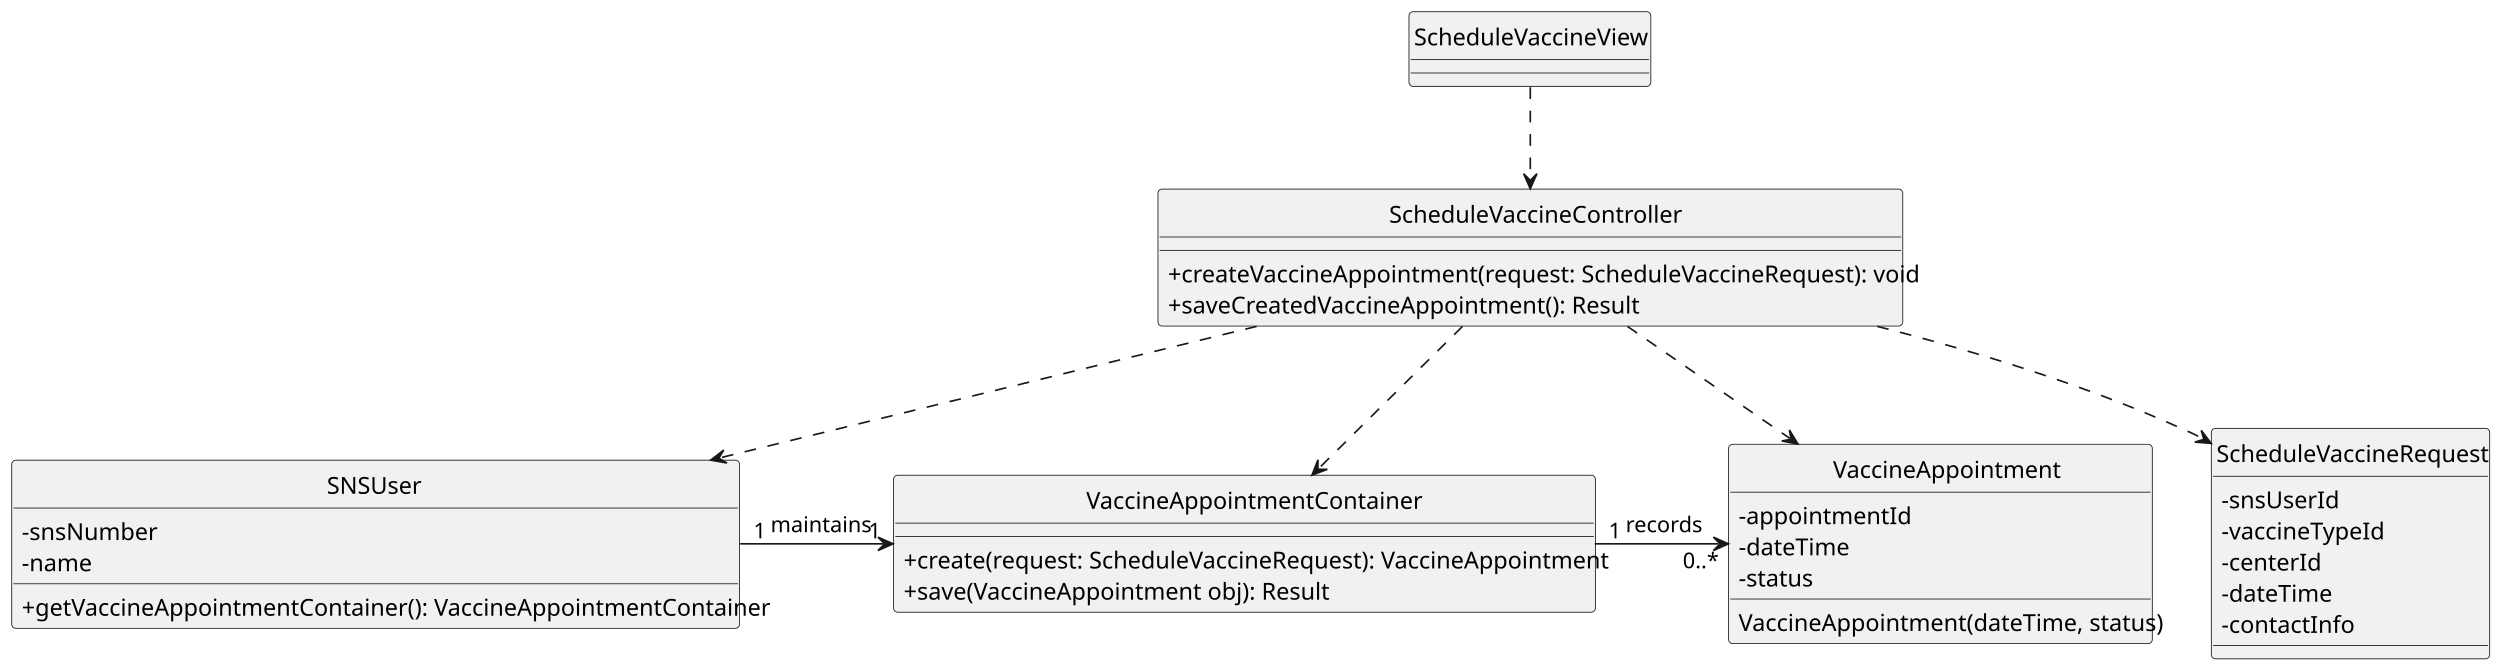
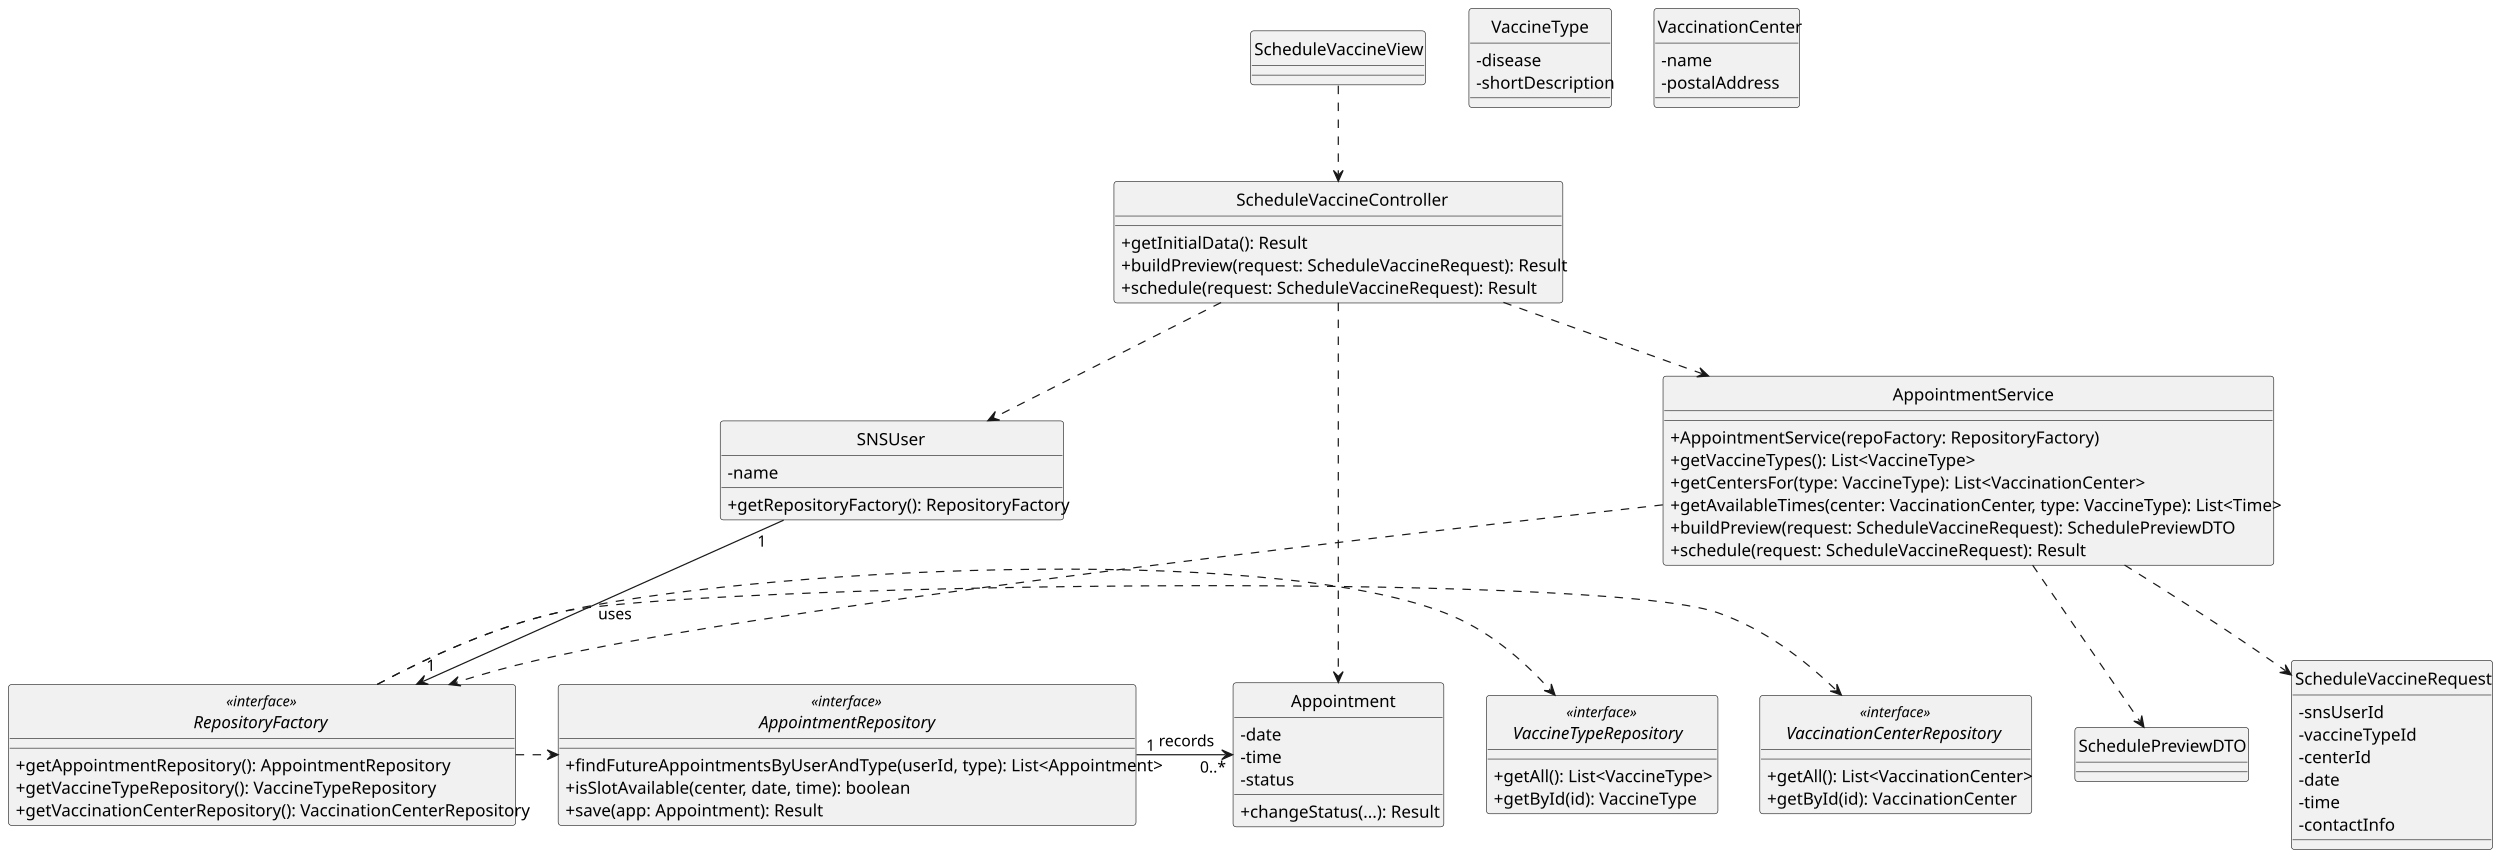
- <svg xmlns="http://www.w3.org/2000/svg" contentStyleType="text/css" data-diagram-type="CLASS" height="400px" preserveAspectRatio="none" style="width:1494px;height:400px;background:#FFFFFF;" version="1.1" viewBox="0 0 1494 400" width="1494px" zoomAndPan="magnify">
+ <svg xmlns="http://www.w3.org/2000/svg" contentStyleType="text/css" data-diagram-type="CLASS" height="709px" preserveAspectRatio="none" style="width:2067px;height:709px;background:#FFFFFF;" version="1.1" viewBox="0 0 2067 709" width="2067px" zoomAndPan="magnify">
  <defs />
  <g>
    <g class="entity" data-entity="ScheduleVaccineView" data-source-line="6" data-uid="ent0002" id="entity_ScheduleVaccineView">
-       <rect fill="#F1F1F1" height="44.621" rx="2.5" ry="2.5" style="stroke:#181818;stroke-width:0.5;" width="144.53" x="842" y="7" />
-       <text fill="#000000" font-family="sans-serif" font-size="14" lengthAdjust="spacing" textLength="138.53" x="845" y="27.107">ScheduleVaccineView</text>
-       <line style="stroke:#181818;stroke-width:0.5;" x1="843" x2="985.53" y1="35.621" y2="35.621" />
-       <line style="stroke:#181818;stroke-width:0.5;" x1="843" x2="985.53" y1="43.621" y2="43.621" />
+       <rect fill="#F1F1F1" height="44.621" rx="2.5" ry="2.5" style="stroke:#181818;stroke-width:0.5;" width="144.53" x="1034" y="25.5" />
+       <text fill="#000000" font-family="sans-serif" font-size="14" lengthAdjust="spacing" textLength="138.53" x="1037" y="45.607">ScheduleVaccineView</text>
+       <line style="stroke:#181818;stroke-width:0.5;" x1="1035" x2="1177.53" y1="54.121" y2="54.121" />
+       <line style="stroke:#181818;stroke-width:0.5;" x1="1035" x2="1177.53" y1="62.121" y2="62.121" />
    </g>
    <g class="entity" data-entity="ScheduleVaccineController" data-source-line="9" data-uid="ent0003" id="entity_ScheduleVaccineController">
-       <rect fill="#F1F1F1" height="81.863" rx="2.5" ry="2.5" style="stroke:#181818;stroke-width:0.5;" width="445.091" x="692" y="113" />
-       <text fill="#000000" font-family="sans-serif" font-size="14" lengthAdjust="spacing" textLength="168.875" x="830.108" y="133.107">ScheduleVaccineController</text>
-       <line style="stroke:#181818;stroke-width:0.5;" x1="693" x2="1136.091" y1="141.621" y2="141.621" />
-       <line style="stroke:#181818;stroke-width:0.5;" x1="693" x2="1136.091" y1="149.621" y2="149.621" />
-       <text fill="#000000" font-family="sans-serif" font-size="14" lengthAdjust="spacing" textLength="433.091" x="698" y="168.728">+createVaccineAppointment(request: ScheduleVaccineRequest): void</text>
-       <text fill="#000000" font-family="sans-serif" font-size="14" lengthAdjust="spacing" textLength="272.754" x="698" y="187.35">+saveCreatedVaccineAppointment(): Result</text>
+       <rect fill="#F1F1F1" height="100.484" rx="2.5" ry="2.5" style="stroke:#181818;stroke-width:0.5;" width="371.14" x="921" y="150" />
+       <text fill="#000000" font-family="sans-serif" font-size="14" lengthAdjust="spacing" textLength="168.875" x="1022.132" y="170.107">ScheduleVaccineController</text>
+       <line style="stroke:#181818;stroke-width:0.5;" x1="922" x2="1291.14" y1="178.621" y2="178.621" />
+       <line style="stroke:#181818;stroke-width:0.5;" x1="922" x2="1291.14" y1="186.621" y2="186.621" />
+       <text fill="#000000" font-family="sans-serif" font-size="14" lengthAdjust="spacing" textLength="146.679" x="927" y="205.728">+getInitialData(): Result</text>
+       <text fill="#000000" font-family="sans-serif" font-size="14" lengthAdjust="spacing" textLength="359.14" x="927" y="224.35">+buildPreview(request: ScheduleVaccineRequest): Result</text>
+       <text fill="#000000" font-family="sans-serif" font-size="14" lengthAdjust="spacing" textLength="335.809" x="927" y="242.971">+schedule(request: ScheduleVaccineRequest): Result</text>
    </g>
-     <g class="entity" data-entity="SNSUser" data-source-line="14" data-uid="ent0004" id="entity_SNSUser">
-       <rect fill="#F1F1F1" height="100.484" rx="2.5" ry="2.5" style="stroke:#181818;stroke-width:0.5;" width="434.974" x="7" y="275" />
-       <text fill="#000000" font-family="sans-serif" font-size="14" lengthAdjust="spacing" textLength="58.345" x="195.315" y="295.107">SNSUser</text>
-       <line style="stroke:#181818;stroke-width:0.5;" x1="8" x2="440.974" y1="303.621" y2="303.621" />
-       <text fill="#000000" font-family="sans-serif" font-size="14" lengthAdjust="spacing" textLength="76.241" x="13" y="322.728">-snsNumber</text>
-       <text fill="#000000" font-family="sans-serif" font-size="14" lengthAdjust="spacing" textLength="39.683" x="13" y="341.35">-name</text>
-       <line style="stroke:#181818;stroke-width:0.5;" x1="8" x2="440.974" y1="348.863" y2="348.863" />
-       <text fill="#000000" font-family="sans-serif" font-size="14" lengthAdjust="spacing" textLength="422.974" x="13" y="367.971">+getVaccineAppointmentContainer(): VaccineAppointmentContainer</text>
+     <g class="entity" data-entity="SNSUser" data-source-line="15" data-uid="ent0004" id="entity_SNSUser">
+       <rect fill="#F1F1F1" height="81.863" rx="2.5" ry="2.5" style="stroke:#181818;stroke-width:0.5;" width="283.927" x="595.5" y="348" />
+       <text fill="#000000" font-family="sans-serif" font-size="14" lengthAdjust="spacing" textLength="58.345" x="708.291" y="368.107">SNSUser</text>
+       <line style="stroke:#181818;stroke-width:0.5;" x1="596.5" x2="878.427" y1="376.621" y2="376.621" />
+       <text fill="#000000" font-family="sans-serif" font-size="14" lengthAdjust="spacing" textLength="39.683" x="601.5" y="395.728">-name</text>
+       <line style="stroke:#181818;stroke-width:0.5;" x1="596.5" x2="878.427" y1="403.242" y2="403.242" />
+       <text fill="#000000" font-family="sans-serif" font-size="14" lengthAdjust="spacing" textLength="271.927" x="601.5" y="422.35">+getRepositoryFactory(): RepositoryFactory</text>
    </g>
-     <g class="entity" data-entity="VaccineAppointmentContainer" data-source-line="20" data-uid="ent0005" id="entity_VaccineAppointmentContainer">
-       <rect fill="#F1F1F1" height="81.863" rx="2.5" ry="2.5" style="stroke:#181818;stroke-width:0.5;" width="419.408" x="534" y="284" />
-       <text fill="#000000" font-family="sans-serif" font-size="14" lengthAdjust="spacing" textLength="189.116" x="649.146" y="304.107">VaccineAppointmentContainer</text>
-       <line style="stroke:#181818;stroke-width:0.5;" x1="535" x2="952.408" y1="312.621" y2="312.621" />
-       <line style="stroke:#181818;stroke-width:0.5;" x1="535" x2="952.408" y1="320.621" y2="320.621" />
-       <text fill="#000000" font-family="sans-serif" font-size="14" lengthAdjust="spacing" textLength="407.408" x="540" y="339.728">+create(request: ScheduleVaccineRequest): VaccineAppointment</text>
-       <text fill="#000000" font-family="sans-serif" font-size="14" lengthAdjust="spacing" textLength="245.519" x="540" y="358.35">+save(VaccineAppointment obj): Result</text>
+     <g class="entity" data-entity="AppointmentService" data-source-line="20" data-uid="ent0005" id="entity_AppointmentService">
+       <rect fill="#F1F1F1" height="156.348" rx="2.5" ry="2.5" style="stroke:#181818;stroke-width:0.5;" width="504.953" x="1375" y="311" />
+       <text fill="#000000" font-family="sans-serif" font-size="14" lengthAdjust="spacing" textLength="125.289" x="1564.832" y="331.107">AppointmentService</text>
+       <line style="stroke:#181818;stroke-width:0.5;" x1="1376" x2="1878.953" y1="339.621" y2="339.621" />
+       <line style="stroke:#181818;stroke-width:0.5;" x1="1376" x2="1878.953" y1="347.621" y2="347.621" />
+       <text fill="#000000" font-family="sans-serif" font-size="14" lengthAdjust="spacing" textLength="338.857" x="1381" y="366.728">+AppointmentService(repoFactory: RepositoryFactory)</text>
+       <text fill="#000000" font-family="sans-serif" font-size="14" lengthAdjust="spacing" textLength="251.74" x="1381" y="385.35">+getVaccineTypes(): List&lt;VaccineType&gt;</text>
+       <text fill="#000000" font-family="sans-serif" font-size="14" lengthAdjust="spacing" textLength="382.471" x="1381" y="403.971">+getCentersFor(type: VaccineType): List&lt;VaccinationCenter&gt;</text>
+       <text fill="#000000" font-family="sans-serif" font-size="14" lengthAdjust="spacing" textLength="492.953" x="1381" y="422.592">+getAvailableTimes(center: VaccinationCenter, type: VaccineType): List&lt;Time&gt;</text>
+       <text fill="#000000" font-family="sans-serif" font-size="14" lengthAdjust="spacing" textLength="457.181" x="1381" y="441.213">+buildPreview(request: ScheduleVaccineRequest): SchedulePreviewDTO</text>
+       <text fill="#000000" font-family="sans-serif" font-size="14" lengthAdjust="spacing" textLength="335.809" x="1381" y="459.834">+schedule(request: ScheduleVaccineRequest): Result</text>
    </g>
-     <g class="entity" data-entity="VaccineAppointment" data-source-line="25" data-uid="ent0006" id="entity_VaccineAppointment">
-       <rect fill="#F1F1F1" height="119.106" rx="2.5" ry="2.5" style="stroke:#181818;stroke-width:0.5;" width="253.227" x="1033" y="265.5" />
-       <text fill="#000000" font-family="sans-serif" font-size="14" lengthAdjust="spacing" textLength="128.413" x="1095.407" y="285.607">VaccineAppointment</text>
-       <line style="stroke:#181818;stroke-width:0.5;" x1="1034" x2="1285.227" y1="294.121" y2="294.121" />
-       <text fill="#000000" font-family="sans-serif" font-size="14" lengthAdjust="spacing" textLength="93.393" x="1039" y="313.228">-appointmentId</text>
-       <text fill="#000000" font-family="sans-serif" font-size="14" lengthAdjust="spacing" textLength="63.02" x="1039" y="331.85">-dateTime</text>
-       <text fill="#000000" font-family="sans-serif" font-size="14" lengthAdjust="spacing" textLength="42.014" x="1039" y="350.471">-status</text>
-       <line style="stroke:#181818;stroke-width:0.5;" x1="1034" x2="1285.227" y1="357.984" y2="357.984" />
-       <text fill="#000000" font-family="sans-serif" font-size="14" lengthAdjust="spacing" textLength="241.227" x="1039" y="377.092">VaccineAppointment(dateTime, status)</text>
+     <g class="entity" data-entity="RepositoryFactory" data-source-line="29" data-uid="ent0006" id="entity_RepositoryFactory">
+       <rect fill="#F1F1F1" height="116.445" rx="2.5" ry="2.5" style="stroke:#181818;stroke-width:0.5;" width="419.374" x="7" y="566" />
+       <text fill="#000000" font-family="sans-serif" font-size="12" font-style="italic" lengthAdjust="spacing" textLength="59.373" x="187" y="583.949">«interface»</text>
+       <text fill="#000000" font-family="sans-serif" font-size="14" font-style="italic" lengthAdjust="spacing" textLength="113.593" x="159.891" y="602.068">RepositoryFactory</text>
+       <line style="stroke:#181818;stroke-width:0.5;" x1="8" x2="425.374" y1="610.582" y2="610.582" />
+       <line style="stroke:#181818;stroke-width:0.5;" x1="8" x2="425.374" y1="618.582" y2="618.582" />
+       <text fill="#000000" font-family="sans-serif" font-size="14" lengthAdjust="spacing" textLength="335.788" x="13" y="637.689">+getAppointmentRepository(): AppointmentRepository</text>
+       <text fill="#000000" font-family="sans-serif" font-size="14" lengthAdjust="spacing" textLength="340.437" x="13" y="656.311">+getVaccineTypeRepository(): VaccineTypeRepository</text>
+       <text fill="#000000" font-family="sans-serif" font-size="14" lengthAdjust="spacing" textLength="407.374" x="13" y="674.932">+getVaccinationCenterRepository(): VaccinationCenterRepository</text>
    </g>
-     <g class="entity" data-entity="ScheduleVaccineRequest" data-source-line="32" data-uid="ent0007" id="entity_ScheduleVaccineRequest">
-       <rect fill="#F1F1F1" height="137.727" rx="2.5" ry="2.5" style="stroke:#181818;stroke-width:0.5;" width="166.33" x="1321.5" y="256" />
-       <text fill="#000000" font-family="sans-serif" font-size="14" lengthAdjust="spacing" textLength="160.33" x="1324.5" y="276.107">ScheduleVaccineRequest</text>
-       <line style="stroke:#181818;stroke-width:0.5;" x1="1322.5" x2="1486.83" y1="284.621" y2="284.621" />
-       <text fill="#000000" font-family="sans-serif" font-size="14" lengthAdjust="spacing" textLength="67.683" x="1327.5" y="303.728">-snsUserId</text>
-       <text fill="#000000" font-family="sans-serif" font-size="14" lengthAdjust="spacing" textLength="94.931" x="1327.5" y="322.35">-vaccineTypeId</text>
-       <text fill="#000000" font-family="sans-serif" font-size="14" lengthAdjust="spacing" textLength="55.248" x="1327.5" y="340.971">-centerId</text>
-       <text fill="#000000" font-family="sans-serif" font-size="14" lengthAdjust="spacing" textLength="63.02" x="1327.5" y="359.592">-dateTime</text>
-       <text fill="#000000" font-family="sans-serif" font-size="14" lengthAdjust="spacing" textLength="73.151" x="1327.5" y="378.213">-contactInfo</text>
-       <line style="stroke:#181818;stroke-width:0.5;" x1="1322.5" x2="1486.83" y1="385.727" y2="385.727" />
+     <g class="entity" data-entity="AppointmentRepository" data-source-line="35" data-uid="ent0007" id="entity_AppointmentRepository">
+       <rect fill="#F1F1F1" height="116.445" rx="2.5" ry="2.5" style="stroke:#181818;stroke-width:0.5;" width="477.746" x="461.5" y="566" />
+       <text fill="#000000" font-family="sans-serif" font-size="12" font-style="italic" lengthAdjust="spacing" textLength="59.373" x="670.687" y="583.949">«interface»</text>
+       <text fill="#000000" font-family="sans-serif" font-size="14" font-style="italic" lengthAdjust="spacing" textLength="145.523" x="627.611" y="602.068">AppointmentRepository</text>
+       <line style="stroke:#181818;stroke-width:0.5;" x1="462.5" x2="938.246" y1="610.582" y2="610.582" />
+       <line style="stroke:#181818;stroke-width:0.5;" x1="462.5" x2="938.246" y1="618.582" y2="618.582" />
+       <text fill="#000000" font-family="sans-serif" font-size="14" lengthAdjust="spacing" textLength="465.746" x="467.5" y="637.689">+findFutureAppointmentsByUserAndType(userId, type): List&lt;Appointment&gt;</text>
+       <text fill="#000000" font-family="sans-serif" font-size="14" lengthAdjust="spacing" textLength="274.319" x="467.5" y="656.311">+isSlotAvailable(center, date, time): boolean</text>
+       <text fill="#000000" font-family="sans-serif" font-size="14" lengthAdjust="spacing" textLength="204.278" x="467.5" y="674.932">+save(app: Appointment): Result</text>
    </g>
-     <g class="link" data-entity-1="SNSUser" data-entity-2="VaccineAppointmentContainer" data-source-line="40" data-uid="lnk8" id="link_SNSUser_VaccineAppointmentContainer">
-       <path codeLine="40" d="M442.35,325 C472.58,325 497.6,325 527.68,325" fill="none" id="SNSUser-to-VaccineAppointmentContainer" style="stroke:#181818;stroke-width:1;" />
-       <polygon fill="#181818" points="533.68,325,524.68,321,528.68,325,524.68,329,533.68,325" style="stroke:#181818;stroke-width:1;" />
-       <text fill="#000000" font-family="sans-serif" font-size="13" lengthAdjust="spacing" textLength="55.637" x="460.5" y="318.028">maintains</text>
-       <text fill="#000000" font-family="sans-serif" font-size="13" lengthAdjust="spacing" textLength="7.23" x="450.309" y="321.719">1</text>
-       <text fill="#000000" font-family="sans-serif" font-size="13" lengthAdjust="spacing" textLength="7.23" x="519.011" y="321.731">1</text>
+     <g class="entity" data-entity="VaccineTypeRepository" data-source-line="41" data-uid="ent0008" id="entity_VaccineTypeRepository">
+       <rect fill="#F1F1F1" height="97.824" rx="2.5" ry="2.5" style="stroke:#181818;stroke-width:0.5;" width="191.368" x="1229" y="575" />
+       <text fill="#000000" font-family="sans-serif" font-size="12" font-style="italic" lengthAdjust="spacing" textLength="59.373" x="1294.998" y="592.949">«interface»</text>
+       <text fill="#000000" font-family="sans-serif" font-size="14" font-style="italic" lengthAdjust="spacing" textLength="147.848" x="1250.76" y="611.068">VaccineTypeRepository</text>
+       <line style="stroke:#181818;stroke-width:0.5;" x1="1230" x2="1419.368" y1="619.582" y2="619.582" />
+       <line style="stroke:#181818;stroke-width:0.5;" x1="1230" x2="1419.368" y1="627.582" y2="627.582" />
+       <text fill="#000000" font-family="sans-serif" font-size="14" lengthAdjust="spacing" textLength="179.368" x="1235" y="646.689">+getAll(): List&lt;VaccineType&gt;</text>
+       <text fill="#000000" font-family="sans-serif" font-size="14" lengthAdjust="spacing" textLength="164.582" x="1235" y="665.311">+getById(id): VaccineType</text>
    </g>
-     <g class="link" data-entity-1="VaccineAppointmentContainer" data-entity-2="VaccineAppointment" data-source-line="41" data-uid="lnk9" id="link_VaccineAppointmentContainer_VaccineAppointment">
-       <path codeLine="41" d="M953.02,325 C980.31,325 1001.56,325 1026.9,325" fill="none" id="VaccineAppointmentContainer-to-VaccineAppointment" style="stroke:#181818;stroke-width:1;" />
-       <polygon fill="#181818" points="1032.9,325,1023.9,321,1027.9,325,1023.9,329,1032.9,325" style="stroke:#181818;stroke-width:1;" />
-       <text fill="#000000" font-family="sans-serif" font-size="13" lengthAdjust="spacing" textLength="43.348" x="971.5" y="318.028">records</text>
-       <text fill="#000000" font-family="sans-serif" font-size="13" lengthAdjust="spacing" textLength="7.23" x="961.338" y="321.705">1</text>
-       <text fill="#000000" font-family="sans-serif" font-size="13" lengthAdjust="spacing" textLength="19.513" x="1005.615" y="339.552">0..*</text>
+     <g class="entity" data-entity="VaccinationCenterRepository" data-source-line="46" data-uid="ent0009" id="entity_VaccinationCenterRepository">
+       <rect fill="#F1F1F1" height="97.824" rx="2.5" ry="2.5" style="stroke:#181818;stroke-width:0.5;" width="224.837" x="1455" y="575" />
+       <text fill="#000000" font-family="sans-serif" font-size="12" font-style="italic" lengthAdjust="spacing" textLength="59.373" x="1537.732" y="592.949">«interface»</text>
+       <text fill="#000000" font-family="sans-serif" font-size="14" font-style="italic" lengthAdjust="spacing" textLength="181.316" x="1476.76" y="611.068">VaccinationCenterRepository</text>
+       <line style="stroke:#181818;stroke-width:0.5;" x1="1456" x2="1678.837" y1="619.582" y2="619.582" />
+       <line style="stroke:#181818;stroke-width:0.5;" x1="1456" x2="1678.837" y1="627.582" y2="627.582" />
+       <text fill="#000000" font-family="sans-serif" font-size="14" lengthAdjust="spacing" textLength="212.837" x="1461" y="646.689">+getAll(): List&lt;VaccinationCenter&gt;</text>
+       <text fill="#000000" font-family="sans-serif" font-size="14" lengthAdjust="spacing" textLength="198.051" x="1461" y="665.311">+getById(id): VaccinationCenter</text>
    </g>
-     <g class="link" data-entity-1="ScheduleVaccineView" data-entity-2="ScheduleVaccineController" data-source-line="43" data-uid="lnk10" id="link_ScheduleVaccineView_ScheduleVaccineController">
-       <path codeLine="43" d="M914.5,52.12 C914.5,68.88 914.5,86.57 914.5,106.79" fill="none" id="ScheduleVaccineView-to-ScheduleVaccineController" style="stroke:#181818;stroke-width:1;stroke-dasharray:7,7;" />
-       <polygon fill="#181818" points="914.5,112.79,918.5,103.79,914.5,107.79,910.5,103.79,914.5,112.79" style="stroke:#181818;stroke-width:1;" />
+     <g class="entity" data-entity="Appointment" data-source-line="51" data-uid="ent0010" id="entity_Appointment">
+       <rect fill="#F1F1F1" height="119.106" rx="2.5" ry="2.5" style="stroke:#181818;stroke-width:0.5;" width="174.251" x="1019.5" y="564.5" />
+       <text fill="#000000" font-family="sans-serif" font-size="14" lengthAdjust="spacing" textLength="78.606" x="1067.322" y="584.607">Appointment</text>
+       <line style="stroke:#181818;stroke-width:0.5;" x1="1020.5" x2="1192.751" y1="593.121" y2="593.121" />
+       <text fill="#000000" font-family="sans-serif" font-size="14" lengthAdjust="spacing" textLength="31.91" x="1025.5" y="612.229">-date</text>
+       <text fill="#000000" font-family="sans-serif" font-size="14" lengthAdjust="spacing" textLength="31.11" x="1025.5" y="630.85">-time</text>
+       <text fill="#000000" font-family="sans-serif" font-size="14" lengthAdjust="spacing" textLength="42.014" x="1025.5" y="649.471">-status</text>
+       <line style="stroke:#181818;stroke-width:0.5;" x1="1020.5" x2="1192.751" y1="656.984" y2="656.984" />
+       <text fill="#000000" font-family="sans-serif" font-size="14" lengthAdjust="spacing" textLength="162.251" x="1025.5" y="676.092">+changeStatus(...): Result</text>
    </g>
-     <g class="link" data-entity-1="ScheduleVaccineController" data-entity-2="SNSUser" data-source-line="44" data-uid="lnk11" id="link_ScheduleVaccineController_SNSUser">
-       <path codeLine="44" d="M750.98,195.05 C653.24,218.99 534.168,248.153 430.548,273.533" fill="none" id="ScheduleVaccineController-to-SNSUser" style="stroke:#181818;stroke-width:1;stroke-dasharray:7,7;" />
-       <polygon fill="#181818" points="424.72,274.96,434.413,276.704,429.576,273.771,432.51,268.934,424.72,274.96" style="stroke:#181818;stroke-width:1;" />
+     <g class="entity" data-entity="VaccineType" data-source-line="58" data-uid="ent0011" id="entity_VaccineType">
+       <rect fill="#F1F1F1" height="81.863" rx="2.5" ry="2.5" style="stroke:#181818;stroke-width:0.5;" width="117.814" x="1214.5" y="7" />
+       <text fill="#000000" font-family="sans-serif" font-size="14" lengthAdjust="spacing" textLength="80.931" x="1232.941" y="27.107">VaccineType</text>
+       <line style="stroke:#181818;stroke-width:0.5;" x1="1215.5" x2="1331.313" y1="35.621" y2="35.621" />
+       <text fill="#000000" font-family="sans-serif" font-size="14" lengthAdjust="spacing" textLength="52.917" x="1220.5" y="54.728">-disease</text>
+       <text fill="#000000" font-family="sans-serif" font-size="14" lengthAdjust="spacing" textLength="105.814" x="1220.5" y="73.35">-shortDescription</text>
+       <line style="stroke:#181818;stroke-width:0.5;" x1="1215.5" x2="1331.313" y1="80.863" y2="80.863" />
    </g>
-     <g class="link" data-entity-1="ScheduleVaccineController" data-entity-2="VaccineAppointmentContainer" data-source-line="45" data-uid="lnk12" id="link_ScheduleVaccineController_VaccineAppointmentContainer">
-       <path codeLine="45" d="M873.98,195.05 C846.82,221.89 815.458,252.883 788.298,279.723" fill="none" id="ScheduleVaccineController-to-VaccineAppointmentContainer" style="stroke:#181818;stroke-width:1;stroke-dasharray:7,7;" />
-       <polygon fill="#181818" points="784.03,283.94,793.243,280.459,787.586,280.425,787.62,274.769,784.03,283.94" style="stroke:#181818;stroke-width:1;" />
+     <g class="entity" data-entity="VaccinationCenter" data-source-line="63" data-uid="ent0012" id="entity_VaccinationCenter">
+       <rect fill="#F1F1F1" height="81.863" rx="2.5" ry="2.5" style="stroke:#181818;stroke-width:0.5;" width="120.399" x="1367.5" y="7" />
+       <text fill="#000000" font-family="sans-serif" font-size="14" lengthAdjust="spacing" textLength="114.399" x="1370.5" y="27.107">VaccinationCenter</text>
+       <line style="stroke:#181818;stroke-width:0.5;" x1="1368.5" x2="1486.899" y1="35.621" y2="35.621" />
+       <text fill="#000000" font-family="sans-serif" font-size="14" lengthAdjust="spacing" textLength="39.683" x="1373.5" y="54.728">-name</text>
+       <text fill="#000000" font-family="sans-serif" font-size="14" lengthAdjust="spacing" textLength="93.379" x="1373.5" y="73.35">-postalAddress</text>
+       <line style="stroke:#181818;stroke-width:0.5;" x1="1368.5" x2="1486.899" y1="80.863" y2="80.863" />
    </g>
-     <g class="link" data-entity-1="ScheduleVaccineController" data-entity-2="VaccineAppointment" data-source-line="46" data-uid="lnk13" id="link_ScheduleVaccineController_VaccineAppointment">
-       <path codeLine="46" d="M972.56,195.05 C1002.98,216.04 1035.88,238.734 1069.541,261.944" fill="none" id="ScheduleVaccineController-to-VaccineAppointment" style="stroke:#181818;stroke-width:1;stroke-dasharray:7,7;" />
-       <polygon fill="#181818" points="1074.48,265.35,1069.341,256.948,1070.364,262.512,1064.8,263.534,1074.48,265.35" style="stroke:#181818;stroke-width:1;" />
+     <g class="entity" data-entity="ScheduleVaccineRequest" data-source-line="68" data-uid="ent0013" id="entity_ScheduleVaccineRequest">
+       <rect fill="#F1F1F1" height="156.348" rx="2.5" ry="2.5" style="stroke:#181818;stroke-width:0.5;" width="166.33" x="1894.5" y="546" />
+       <text fill="#000000" font-family="sans-serif" font-size="14" lengthAdjust="spacing" textLength="160.33" x="1897.5" y="566.107">ScheduleVaccineRequest</text>
+       <line style="stroke:#181818;stroke-width:0.5;" x1="1895.5" x2="2059.83" y1="574.621" y2="574.621" />
+       <text fill="#000000" font-family="sans-serif" font-size="14" lengthAdjust="spacing" textLength="67.683" x="1900.5" y="593.729">-snsUserId</text>
+       <text fill="#000000" font-family="sans-serif" font-size="14" lengthAdjust="spacing" textLength="94.931" x="1900.5" y="612.35">-vaccineTypeId</text>
+       <text fill="#000000" font-family="sans-serif" font-size="14" lengthAdjust="spacing" textLength="55.248" x="1900.5" y="630.971">-centerId</text>
+       <text fill="#000000" font-family="sans-serif" font-size="14" lengthAdjust="spacing" textLength="31.91" x="1900.5" y="649.592">-date</text>
+       <text fill="#000000" font-family="sans-serif" font-size="14" lengthAdjust="spacing" textLength="31.11" x="1900.5" y="668.213">-time</text>
+       <text fill="#000000" font-family="sans-serif" font-size="14" lengthAdjust="spacing" textLength="73.151" x="1900.5" y="686.834">-contactInfo</text>
+       <line style="stroke:#181818;stroke-width:0.5;" x1="1895.5" x2="2059.83" y1="694.348" y2="694.348" />
    </g>
-     <g class="link" data-entity-1="ScheduleVaccineController" data-entity-2="ScheduleVaccineRequest" data-source-line="47" data-uid="lnk14" id="link_ScheduleVaccineController_ScheduleVaccineRequest">
-       <path codeLine="47" d="M1121.85,195.04 C1181.89,210.29 1246.56,230.35 1303.5,256 C1309.47,258.69 1310.218,258.847 1316.168,262.107" fill="none" id="ScheduleVaccineController-to-ScheduleVaccineRequest" style="stroke:#181818;stroke-width:1;stroke-dasharray:7,7;" />
-       <polygon fill="#181818" points="1321.43,264.99,1315.459,257.158,1317.045,262.587,1311.615,264.173,1321.43,264.99" style="stroke:#181818;stroke-width:1;" />
+     <g class="entity" data-entity="SchedulePreviewDTO" data-source-line="77" data-uid="ent0014" id="entity_SchedulePreviewDTO">
+       <rect fill="#F1F1F1" height="44.621" rx="2.5" ry="2.5" style="stroke:#181818;stroke-width:0.5;" width="143.724" x="1715.5" y="601.5" />
+       <text fill="#000000" font-family="sans-serif" font-size="14" lengthAdjust="spacing" textLength="137.724" x="1718.5" y="621.607">SchedulePreviewDTO</text>
+       <line style="stroke:#181818;stroke-width:0.5;" x1="1716.5" x2="1858.224" y1="630.121" y2="630.121" />
+       <line style="stroke:#181818;stroke-width:0.5;" x1="1716.5" x2="1858.224" y1="638.121" y2="638.121" />
+     </g>
+     <g class="link" data-entity-1="SNSUser" data-entity-2="RepositoryFactory" data-source-line="80" data-uid="lnk15" id="link_SNSUser_RepositoryFactory">
+       <path codeLine="80" d="M647.94,430.05 C564.29,467.46 444.027,521.251 349.837,563.371" fill="none" id="SNSUser-to-RepositoryFactory" style="stroke:#181818;stroke-width:1;" />
+       <polygon fill="#181818" points="344.36,565.82,354.209,565.798,348.924,563.779,350.943,558.495,344.36,565.82" style="stroke:#181818;stroke-width:1;" />
+       <text fill="#000000" font-family="sans-serif" font-size="13" lengthAdjust="spacing" textLength="27.46" x="494.5" y="512.028">uses</text>
+       <text fill="#000000" font-family="sans-serif" font-size="13" lengthAdjust="spacing" textLength="7.23" x="626.133" y="452.009">1</text>
+       <text fill="#000000" font-family="sans-serif" font-size="13" lengthAdjust="spacing" textLength="7.23" x="352.508" y="554.712">1</text>
+     </g>
+     <g class="link" data-entity-1="AppointmentRepository" data-entity-2="Appointment" data-source-line="81" data-uid="lnk16" id="link_AppointmentRepository_Appointment">
+       <path codeLine="81" d="M939.61,624 C967.84,624 989.11,624 1013.13,624" fill="none" id="AppointmentRepository-to-Appointment" style="stroke:#181818;stroke-width:1;" />
+       <polygon fill="#181818" points="1019.13,624,1010.13,620,1014.13,624,1010.13,628,1019.13,624" style="stroke:#181818;stroke-width:1;" />
+       <text fill="#000000" font-family="sans-serif" font-size="13" lengthAdjust="spacing" textLength="43.348" x="958" y="617.028">records</text>
+       <text fill="#000000" font-family="sans-serif" font-size="13" lengthAdjust="spacing" textLength="7.23" x="947.579" y="620.747">1</text>
+       <text fill="#000000" font-family="sans-serif" font-size="13" lengthAdjust="spacing" textLength="19.513" x="992.119" y="638.74">0..*</text>
+     </g>
+     <g class="link" data-entity-1="ScheduleVaccineView" data-entity-2="ScheduleVaccineController" data-source-line="83" data-uid="lnk17" id="link_ScheduleVaccineView_ScheduleVaccineController">
+       <path codeLine="83" d="M1106.5,70.81 C1106.5,91.45 1106.5,117.16 1106.5,143.88" fill="none" id="ScheduleVaccineView-to-ScheduleVaccineController" style="stroke:#181818;stroke-width:1;stroke-dasharray:7,7;" />
+       <polygon fill="#181818" points="1106.5,149.88,1110.5,140.88,1106.5,144.88,1102.5,140.88,1106.5,149.88" style="stroke:#181818;stroke-width:1;" />
+     </g>
+     <g class="link" data-entity-1="ScheduleVaccineController" data-entity-2="SNSUser" data-source-line="84" data-uid="lnk18" id="link_ScheduleVaccineController_SNSUser">
+       <path codeLine="84" d="M1009.55,250.13 C949.44,280.59 878.542,316.528 822.072,345.138" fill="none" id="ScheduleVaccineController-to-SNSUser" style="stroke:#181818;stroke-width:1;stroke-dasharray:7,7;" />
+       <polygon fill="#181818" points="816.72,347.85,826.556,347.351,821.18,345.59,822.941,340.214,816.72,347.85" style="stroke:#181818;stroke-width:1;" />
+     </g>
+     <g class="link" data-entity-1="ScheduleVaccineController" data-entity-2="AppointmentService" data-source-line="85" data-uid="lnk19" id="link_ScheduleVaccineController_AppointmentService">
+       <path codeLine="85" d="M1243.05,250.01 C1294.9,268.62 1349.663,288.273 1407.013,308.863" fill="none" id="ScheduleVaccineController-to-AppointmentService" style="stroke:#181818;stroke-width:1;stroke-dasharray:7,7;" />
+       <polygon fill="#181818" points="1412.66,310.89,1405.541,304.084,1407.954,309.2,1402.838,311.614,1412.66,310.89" style="stroke:#181818;stroke-width:1;" />
+     </g>
+     <g class="link" data-entity-1="ScheduleVaccineController" data-entity-2="Appointment" data-source-line="86" data-uid="lnk20" id="link_ScheduleVaccineController_Appointment">
+       <path codeLine="86" d="M1106.5,250.23 C1106.5,328.4 1106.5,474.57 1106.5,558.29" fill="none" id="ScheduleVaccineController-to-Appointment" style="stroke:#181818;stroke-width:1;stroke-dasharray:7,7;" />
+       <polygon fill="#181818" points="1106.5,564.29,1110.5,555.29,1106.5,559.29,1102.5,555.29,1106.5,564.29" style="stroke:#181818;stroke-width:1;" />
+     </g>
+     <g class="link" data-entity-1="AppointmentService" data-entity-2="RepositoryFactory" data-source-line="88" data-uid="lnk21" id="link_AppointmentService_RepositoryFactory">
+       <path codeLine="88" d="M1374.85,417.41 C1081.28,450.29 615.19,505.98 443.5,546 C419.89,551.5 400.995,556.694 377.055,564.204" fill="none" id="AppointmentService-to-RepositoryFactory" style="stroke:#181818;stroke-width:1;stroke-dasharray:7,7;" />
+       <polygon fill="#181818" points="371.33,566,381.115,567.123,376.101,564.503,378.72,559.49,371.33,566" style="stroke:#181818;stroke-width:1;" />
+     </g>
+     <g class="link" data-entity-1="RepositoryFactory" data-entity-2="AppointmentRepository" data-source-line="89" data-uid="lnk22" id="link_RepositoryFactory_AppointmentRepository">
+       <path codeLine="89" d="M426.36,624 C438.05,624 443.74,624 455.43,624" fill="none" id="RepositoryFactory-to-AppointmentRepository" style="stroke:#181818;stroke-width:1;stroke-dasharray:7,7;" />
+       <polygon fill="#181818" points="461.43,624,452.43,620,456.43,624,452.43,628,461.43,624" style="stroke:#181818;stroke-width:1;" />
+     </g>
+     <g class="link" data-entity-1="RepositoryFactory" data-entity-2="VaccineTypeRepository" data-source-line="90" data-uid="lnk23" id="link_RepositoryFactory_VaccineTypeRepository">
+       <path codeLine="90" d="M311.86,565.88 C355.63,542.49 409.23,518.29 461,506.5 C619.82,470.32 1041.93,448.13 1194,506.5 C1230,520.32 1258.242,544.741 1281.692,570.401" fill="none" id="RepositoryFactory-to-VaccineTypeRepository" style="stroke:#181818;stroke-width:1;stroke-dasharray:7,7;" />
+       <polygon fill="#181818" points="1285.74,574.83,1282.621,565.488,1282.367,571.139,1276.716,570.885,1285.74,574.83" style="stroke:#181818;stroke-width:1;" />
+     </g>
+     <g class="link" data-entity-1="RepositoryFactory" data-entity-2="VaccinationCenterRepository" data-source-line="91" data-uid="lnk24" id="link_RepositoryFactory_VaccinationCenterRepository">
+       <path codeLine="91" d="M311.86,565.88 C355.63,542.49 409.23,518.29 461,506.5 C564.89,482.83 1319.41,471.33 1420,506.5 C1459.1,520.17 1491.231,544.876 1518.131,570.566" fill="none" id="RepositoryFactory-to-VaccinationCenterRepository" style="stroke:#181818;stroke-width:1;stroke-dasharray:7,7;" />
+       <polygon fill="#181818" points="1522.47,574.71,1518.724,565.601,1518.854,571.257,1513.199,571.387,1522.47,574.71" style="stroke:#181818;stroke-width:1;" />
+     </g>
+     <g class="link" data-entity-1="AppointmentService" data-entity-2="ScheduleVaccineRequest" data-source-line="93" data-uid="lnk25" id="link_AppointmentService_ScheduleVaccineRequest">
+       <path codeLine="93" d="M1756.57,467.18 C1795.92,491.6 1838.95,519.22 1877.5,546 C1883.08,549.87 1883.919,550.408 1889.619,554.558" fill="none" id="AppointmentService-to-ScheduleVaccineRequest" style="stroke:#181818;stroke-width:1;stroke-dasharray:7,7;" />
+       <polygon fill="#181818" points="1894.47,558.09,1889.549,549.559,1890.428,555.147,1884.84,556.026,1894.47,558.09" style="stroke:#181818;stroke-width:1;" />
+     </g>
+     <g class="link" data-entity-1="AppointmentService" data-entity-2="SchedulePreviewDTO" data-source-line="94" data-uid="lnk26" id="link_AppointmentService_SchedulePreviewDTO">
+       <path codeLine="94" d="M1680.56,467.26 C1712.85,514.29 1748.373,566.024 1769.213,596.364" fill="none" id="AppointmentService-to-SchedulePreviewDTO" style="stroke:#181818;stroke-width:1;stroke-dasharray:7,7;" />
+       <polygon fill="#181818" points="1772.61,601.31,1770.812,591.627,1769.779,597.189,1764.217,596.156,1772.61,601.31" style="stroke:#181818;stroke-width:1;" />
    </g>
  </g>
</svg>
